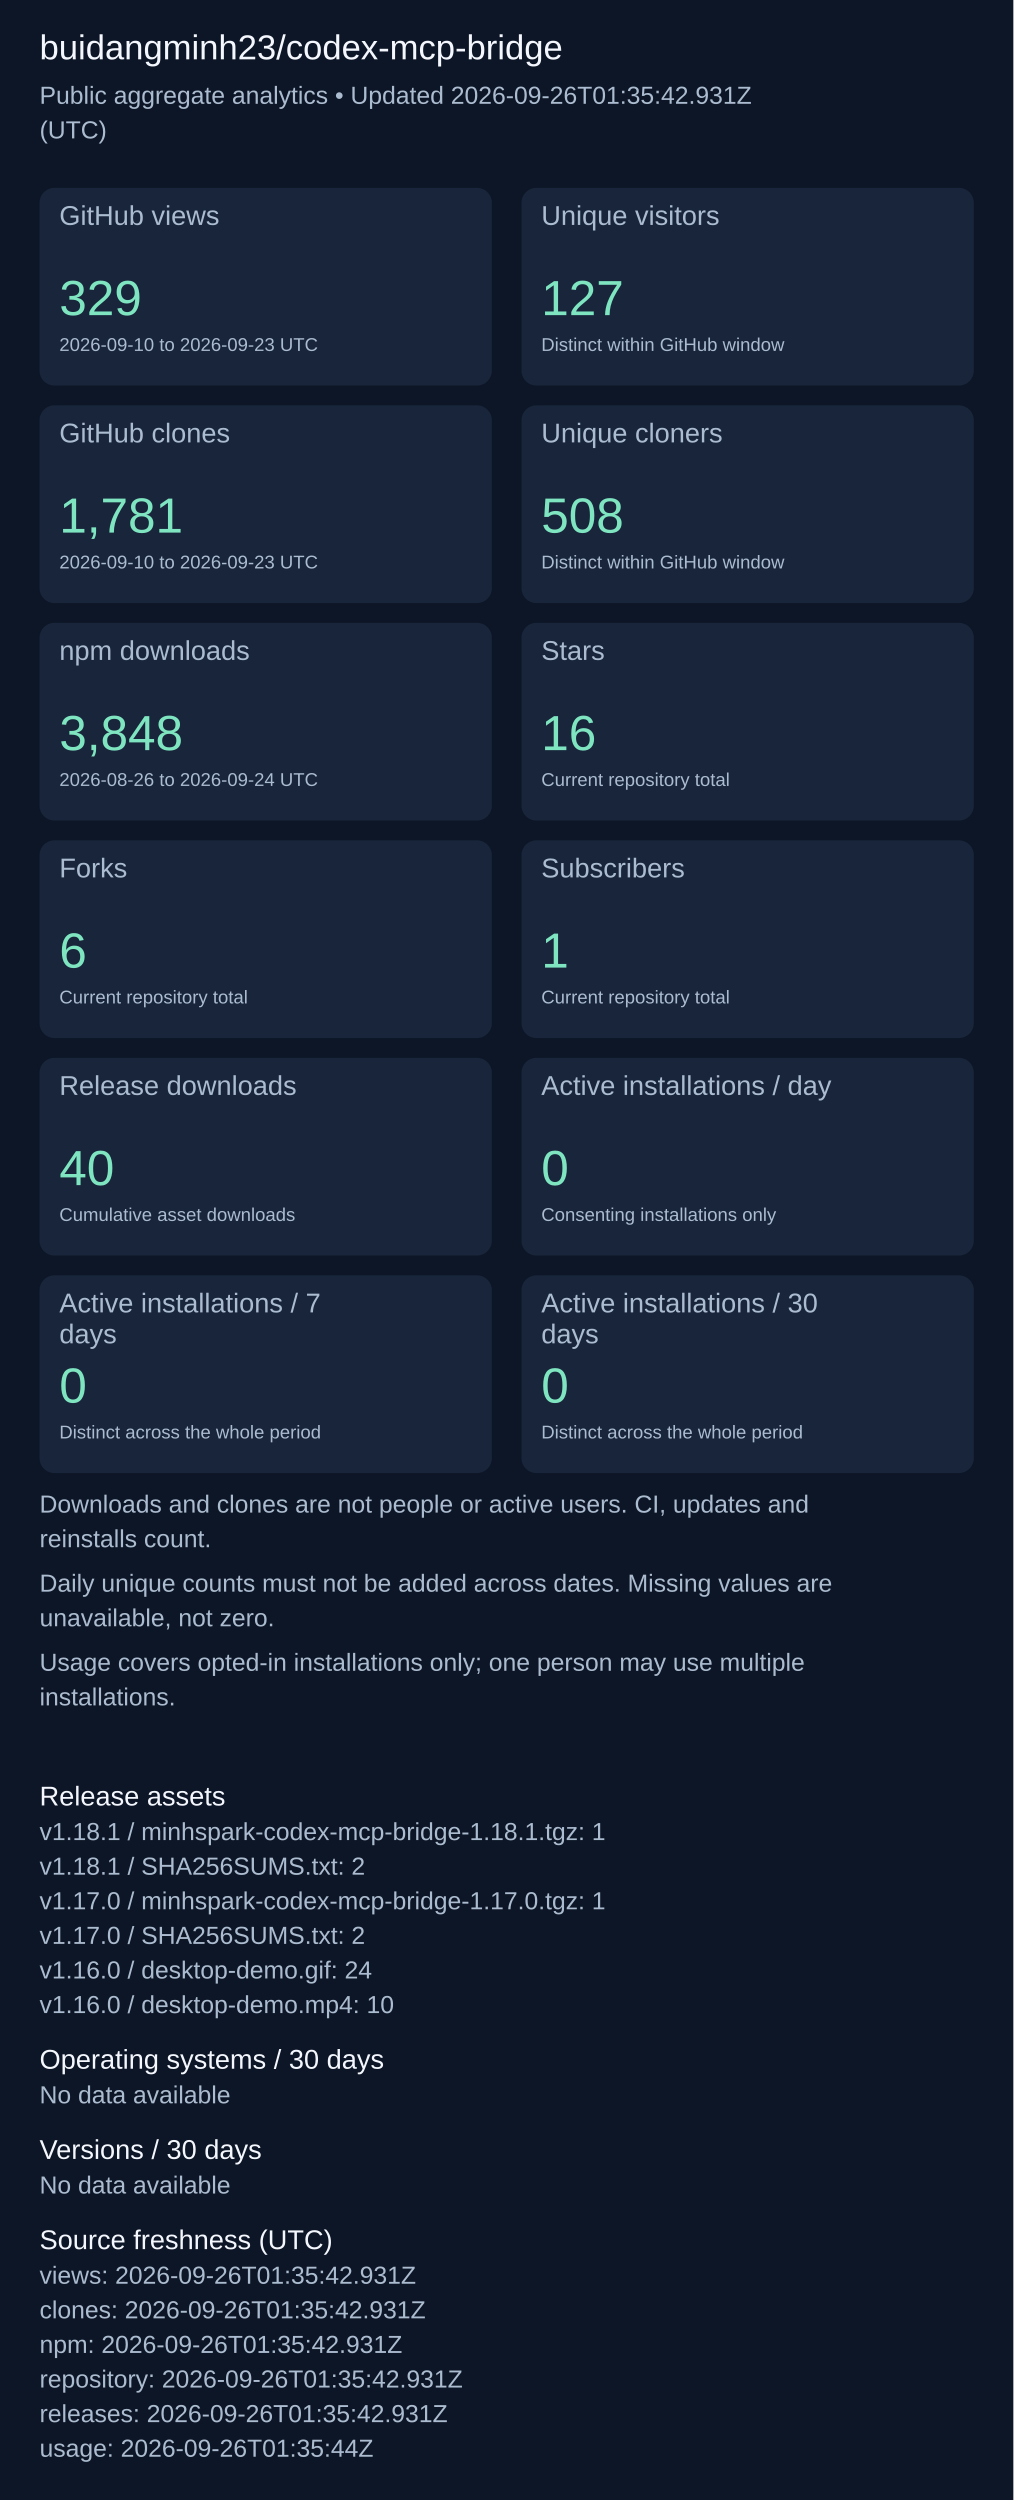
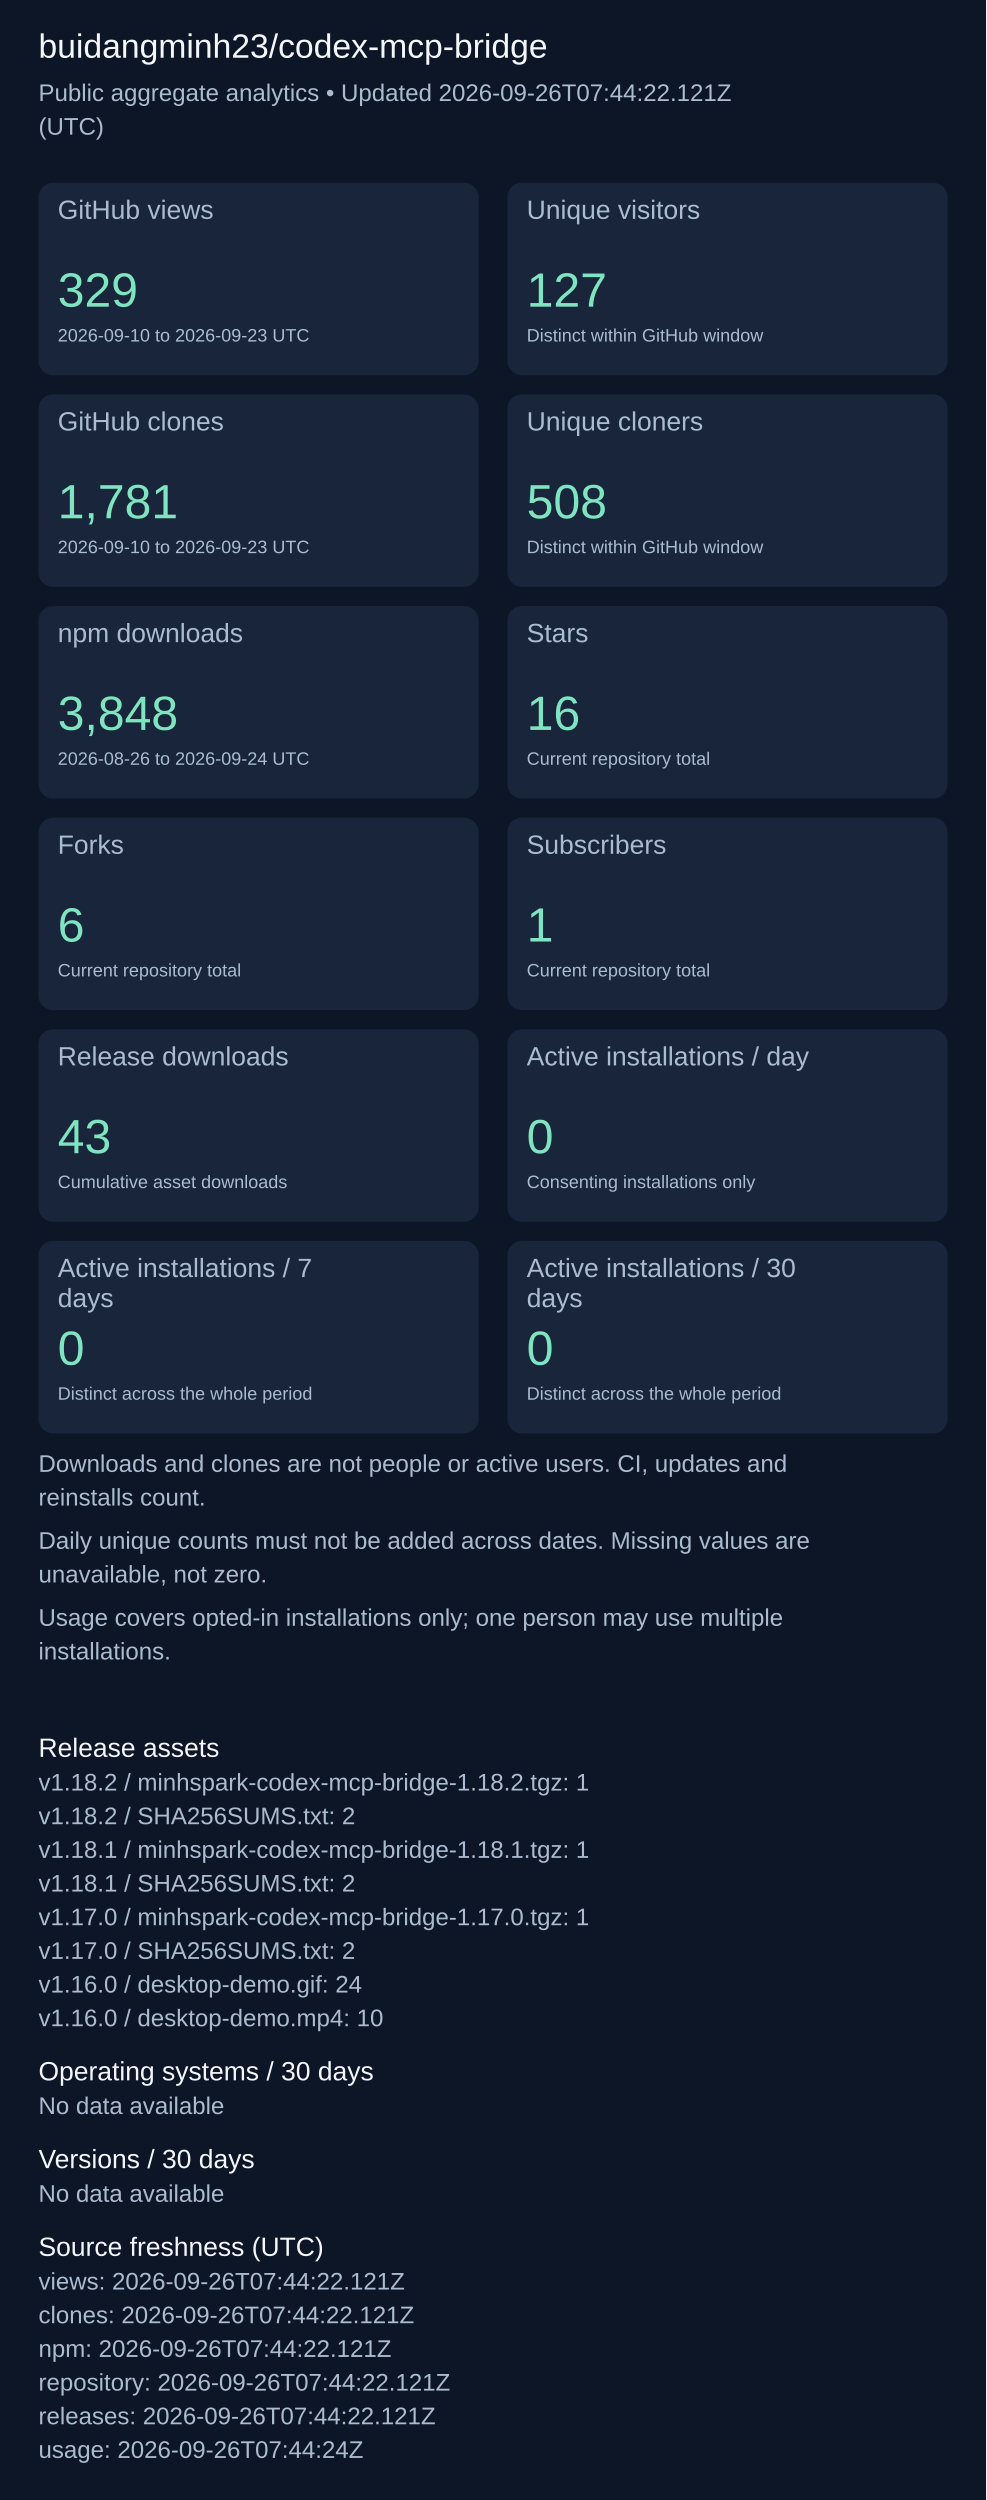
- <svg xmlns="http://www.w3.org/2000/svg" width="820" height="2023" viewBox="0 0 820 2023" role="img" aria-label="Repository aggregate analytics">
+ <svg xmlns="http://www.w3.org/2000/svg" width="820" height="2079" viewBox="0 0 820 2079" role="img" aria-label="Repository aggregate analytics">
  <rect width="100%" height="100%" fill="#0d1626" />
  <g font-family="Arial, sans-serif">
    <text x="32" y="48" font-size="28" fill="#f4f7fd">buidangminh23/codex-mcp-bridge</text>
-     <text x="32" y="84" font-size="20" fill="#acbcd0">Public aggregate analytics • Updated 2026-09-26T01:35:42.931Z</text>
+     <text x="32" y="84" font-size="20" fill="#acbcd0">Public aggregate analytics • Updated 2026-09-26T07:44:22.121Z</text>
    <text x="32" y="112" font-size="20" fill="#acbcd0">(UTC)</text>
    <rect x="32" y="152" width="366" height="160" rx="12" fill="#18253b" />
    <text x="48" y="182" font-size="22" fill="#acbcd0">GitHub views</text>
    <text x="48" y="255" font-size="40" fill="#7ee5c0">329</text>
    <text x="48" y="284" font-size="15" fill="#acbcd0">2026-09-10 to 2026-09-23 UTC</text>
    <rect x="422" y="152" width="366" height="160" rx="12" fill="#18253b" />
    <text x="438" y="182" font-size="22" fill="#acbcd0">Unique visitors</text>
    <text x="438" y="255" font-size="40" fill="#7ee5c0">127</text>
    <text x="438" y="284" font-size="15" fill="#acbcd0">Distinct within GitHub window</text>
    <rect x="32" y="328" width="366" height="160" rx="12" fill="#18253b" />
    <text x="48" y="358" font-size="22" fill="#acbcd0">GitHub clones</text>
    <text x="48" y="431" font-size="40" fill="#7ee5c0">1,781</text>
    <text x="48" y="460" font-size="15" fill="#acbcd0">2026-09-10 to 2026-09-23 UTC</text>
    <rect x="422" y="328" width="366" height="160" rx="12" fill="#18253b" />
    <text x="438" y="358" font-size="22" fill="#acbcd0">Unique cloners</text>
    <text x="438" y="431" font-size="40" fill="#7ee5c0">508</text>
    <text x="438" y="460" font-size="15" fill="#acbcd0">Distinct within GitHub window</text>
    <rect x="32" y="504" width="366" height="160" rx="12" fill="#18253b" />
    <text x="48" y="534" font-size="22" fill="#acbcd0">npm downloads</text>
    <text x="48" y="607" font-size="40" fill="#7ee5c0">3,848</text>
    <text x="48" y="636" font-size="15" fill="#acbcd0">2026-08-26 to 2026-09-24 UTC</text>
    <rect x="422" y="504" width="366" height="160" rx="12" fill="#18253b" />
    <text x="438" y="534" font-size="22" fill="#acbcd0">Stars</text>
    <text x="438" y="607" font-size="40" fill="#7ee5c0">16</text>
    <text x="438" y="636" font-size="15" fill="#acbcd0">Current repository total</text>
    <rect x="32" y="680" width="366" height="160" rx="12" fill="#18253b" />
    <text x="48" y="710" font-size="22" fill="#acbcd0">Forks</text>
    <text x="48" y="783" font-size="40" fill="#7ee5c0">6</text>
    <text x="48" y="812" font-size="15" fill="#acbcd0">Current repository total</text>
    <rect x="422" y="680" width="366" height="160" rx="12" fill="#18253b" />
    <text x="438" y="710" font-size="22" fill="#acbcd0">Subscribers</text>
    <text x="438" y="783" font-size="40" fill="#7ee5c0">1</text>
    <text x="438" y="812" font-size="15" fill="#acbcd0">Current repository total</text>
    <rect x="32" y="856" width="366" height="160" rx="12" fill="#18253b" />
    <text x="48" y="886" font-size="22" fill="#acbcd0">Release downloads</text>
-     <text x="48" y="959" font-size="40" fill="#7ee5c0">40</text>
+     <text x="48" y="959" font-size="40" fill="#7ee5c0">43</text>
    <text x="48" y="988" font-size="15" fill="#acbcd0">Cumulative asset downloads</text>
    <rect x="422" y="856" width="366" height="160" rx="12" fill="#18253b" />
    <text x="438" y="886" font-size="22" fill="#acbcd0">Active installations / day</text>
    <text x="438" y="959" font-size="40" fill="#7ee5c0">0</text>
    <text x="438" y="988" font-size="15" fill="#acbcd0">Consenting installations only</text>
    <rect x="32" y="1032" width="366" height="160" rx="12" fill="#18253b" />
    <text x="48" y="1062" font-size="22" fill="#acbcd0">Active installations / 7</text>
    <text x="48" y="1087" font-size="22" fill="#acbcd0">days</text>
    <text x="48" y="1135" font-size="40" fill="#7ee5c0">0</text>
    <text x="48" y="1164" font-size="15" fill="#acbcd0">Distinct across the whole period</text>
    <rect x="422" y="1032" width="366" height="160" rx="12" fill="#18253b" />
    <text x="438" y="1062" font-size="22" fill="#acbcd0">Active installations / 30</text>
    <text x="438" y="1087" font-size="22" fill="#acbcd0">days</text>
    <text x="438" y="1135" font-size="40" fill="#7ee5c0">0</text>
    <text x="438" y="1164" font-size="15" fill="#acbcd0">Distinct across the whole period</text>
    <text x="32" y="1224" font-size="20" fill="#acbcd0">Downloads and clones are not people or active users. CI, updates and</text>
    <text x="32" y="1252" font-size="20" fill="#acbcd0">reinstalls count.</text>
    <text x="32" y="1288" font-size="20" fill="#acbcd0">Daily unique counts must not be added across dates. Missing values are</text>
    <text x="32" y="1316" font-size="20" fill="#acbcd0">unavailable, not zero.</text>
    <text x="32" y="1352" font-size="20" fill="#acbcd0">Usage covers opted-in installations only; one person may use multiple</text>
    <text x="32" y="1380" font-size="20" fill="#acbcd0">installations.</text>
    <text x="32" y="1461" font-size="22" fill="#f4f7fd">Release assets</text>
-     <text x="32" y="1489" font-size="20" fill="#acbcd0">v1.18.1 / minhspark-codex-mcp-bridge-1.18.1.tgz: 1</text>
-     <text x="32" y="1517" font-size="20" fill="#acbcd0">v1.18.1 / SHA256SUMS.txt: 2</text>
-     <text x="32" y="1545" font-size="20" fill="#acbcd0">v1.17.0 / minhspark-codex-mcp-bridge-1.17.0.tgz: 1</text>
-     <text x="32" y="1573" font-size="20" fill="#acbcd0">v1.17.0 / SHA256SUMS.txt: 2</text>
-     <text x="32" y="1601" font-size="20" fill="#acbcd0">v1.16.0 / desktop-demo.gif: 24</text>
-     <text x="32" y="1629" font-size="20" fill="#acbcd0">v1.16.0 / desktop-demo.mp4: 10</text>
-     <text x="32" y="1674" font-size="22" fill="#f4f7fd">Operating systems / 30 days</text>
-     <text x="32" y="1702" font-size="20" fill="#acbcd0">No data available</text>
-     <text x="32" y="1747" font-size="22" fill="#f4f7fd">Versions / 30 days</text>
-     <text x="32" y="1775" font-size="20" fill="#acbcd0">No data available</text>
-     <text x="32" y="1820" font-size="22" fill="#f4f7fd">Source freshness (UTC)</text>
-     <text x="32" y="1848" font-size="20" fill="#acbcd0">views: 2026-09-26T01:35:42.931Z</text>
-     <text x="32" y="1876" font-size="20" fill="#acbcd0">clones: 2026-09-26T01:35:42.931Z</text>
-     <text x="32" y="1904" font-size="20" fill="#acbcd0">npm: 2026-09-26T01:35:42.931Z</text>
-     <text x="32" y="1932" font-size="20" fill="#acbcd0">repository: 2026-09-26T01:35:42.931Z</text>
-     <text x="32" y="1960" font-size="20" fill="#acbcd0">releases: 2026-09-26T01:35:42.931Z</text>
-     <text x="32" y="1988" font-size="20" fill="#acbcd0">usage: 2026-09-26T01:35:44Z</text>
+     <text x="32" y="1489" font-size="20" fill="#acbcd0">v1.18.2 / minhspark-codex-mcp-bridge-1.18.2.tgz: 1</text>
+     <text x="32" y="1517" font-size="20" fill="#acbcd0">v1.18.2 / SHA256SUMS.txt: 2</text>
+     <text x="32" y="1545" font-size="20" fill="#acbcd0">v1.18.1 / minhspark-codex-mcp-bridge-1.18.1.tgz: 1</text>
+     <text x="32" y="1573" font-size="20" fill="#acbcd0">v1.18.1 / SHA256SUMS.txt: 2</text>
+     <text x="32" y="1601" font-size="20" fill="#acbcd0">v1.17.0 / minhspark-codex-mcp-bridge-1.17.0.tgz: 1</text>
+     <text x="32" y="1629" font-size="20" fill="#acbcd0">v1.17.0 / SHA256SUMS.txt: 2</text>
+     <text x="32" y="1657" font-size="20" fill="#acbcd0">v1.16.0 / desktop-demo.gif: 24</text>
+     <text x="32" y="1685" font-size="20" fill="#acbcd0">v1.16.0 / desktop-demo.mp4: 10</text>
+     <text x="32" y="1730" font-size="22" fill="#f4f7fd">Operating systems / 30 days</text>
+     <text x="32" y="1758" font-size="20" fill="#acbcd0">No data available</text>
+     <text x="32" y="1803" font-size="22" fill="#f4f7fd">Versions / 30 days</text>
+     <text x="32" y="1831" font-size="20" fill="#acbcd0">No data available</text>
+     <text x="32" y="1876" font-size="22" fill="#f4f7fd">Source freshness (UTC)</text>
+     <text x="32" y="1904" font-size="20" fill="#acbcd0">views: 2026-09-26T07:44:22.121Z</text>
+     <text x="32" y="1932" font-size="20" fill="#acbcd0">clones: 2026-09-26T07:44:22.121Z</text>
+     <text x="32" y="1960" font-size="20" fill="#acbcd0">npm: 2026-09-26T07:44:22.121Z</text>
+     <text x="32" y="1988" font-size="20" fill="#acbcd0">repository: 2026-09-26T07:44:22.121Z</text>
+     <text x="32" y="2016" font-size="20" fill="#acbcd0">releases: 2026-09-26T07:44:22.121Z</text>
+     <text x="32" y="2044" font-size="20" fill="#acbcd0">usage: 2026-09-26T07:44:24Z</text>
  </g>
</svg>
